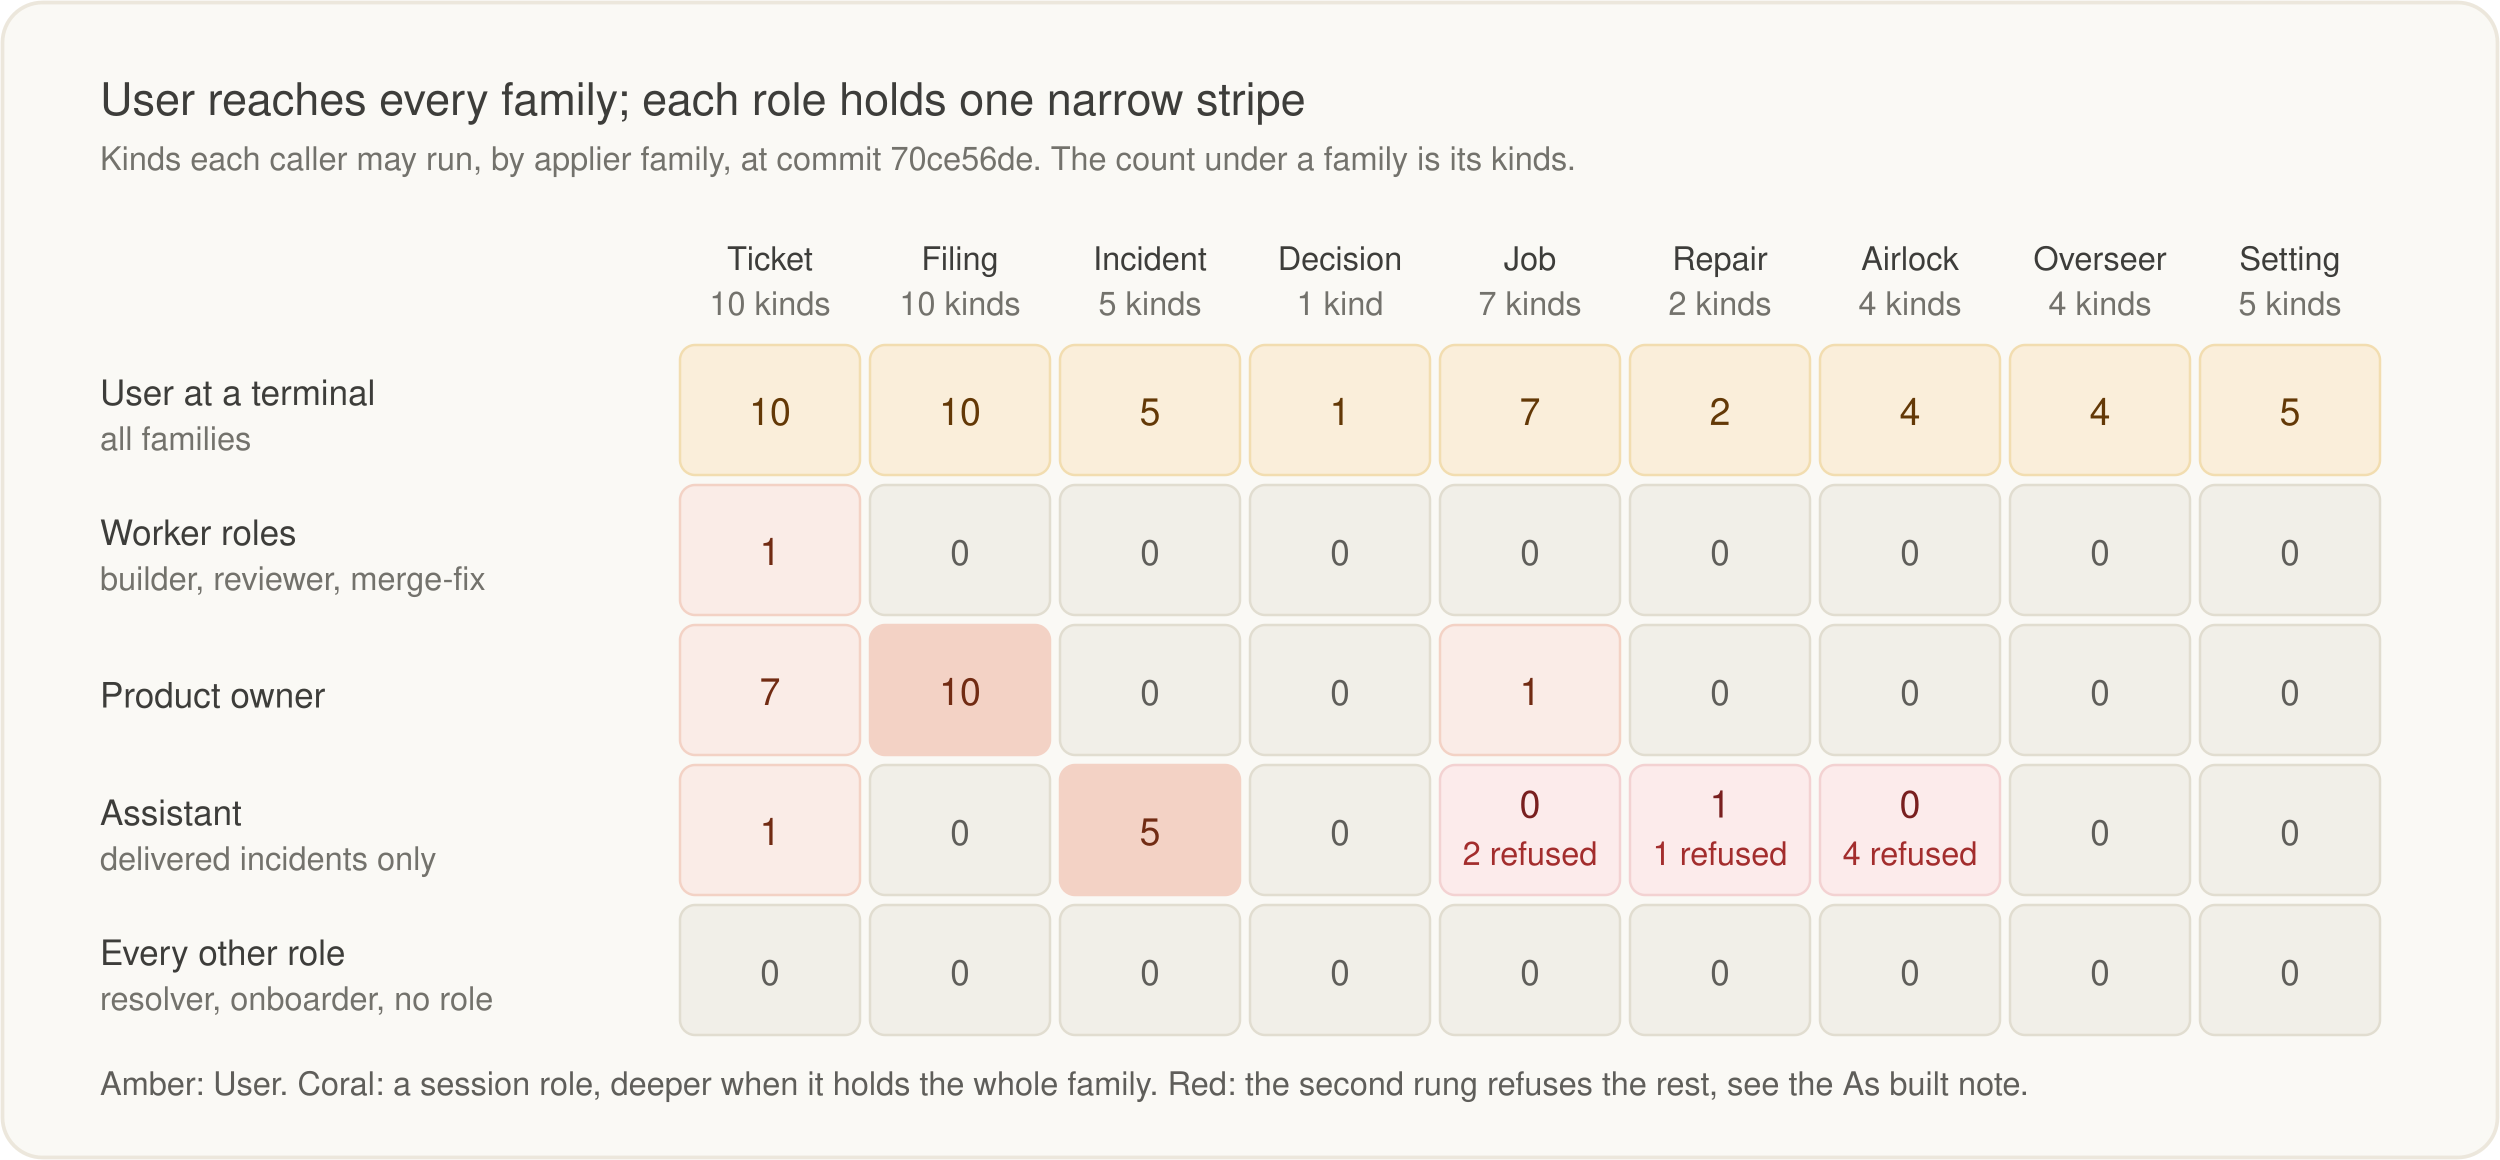
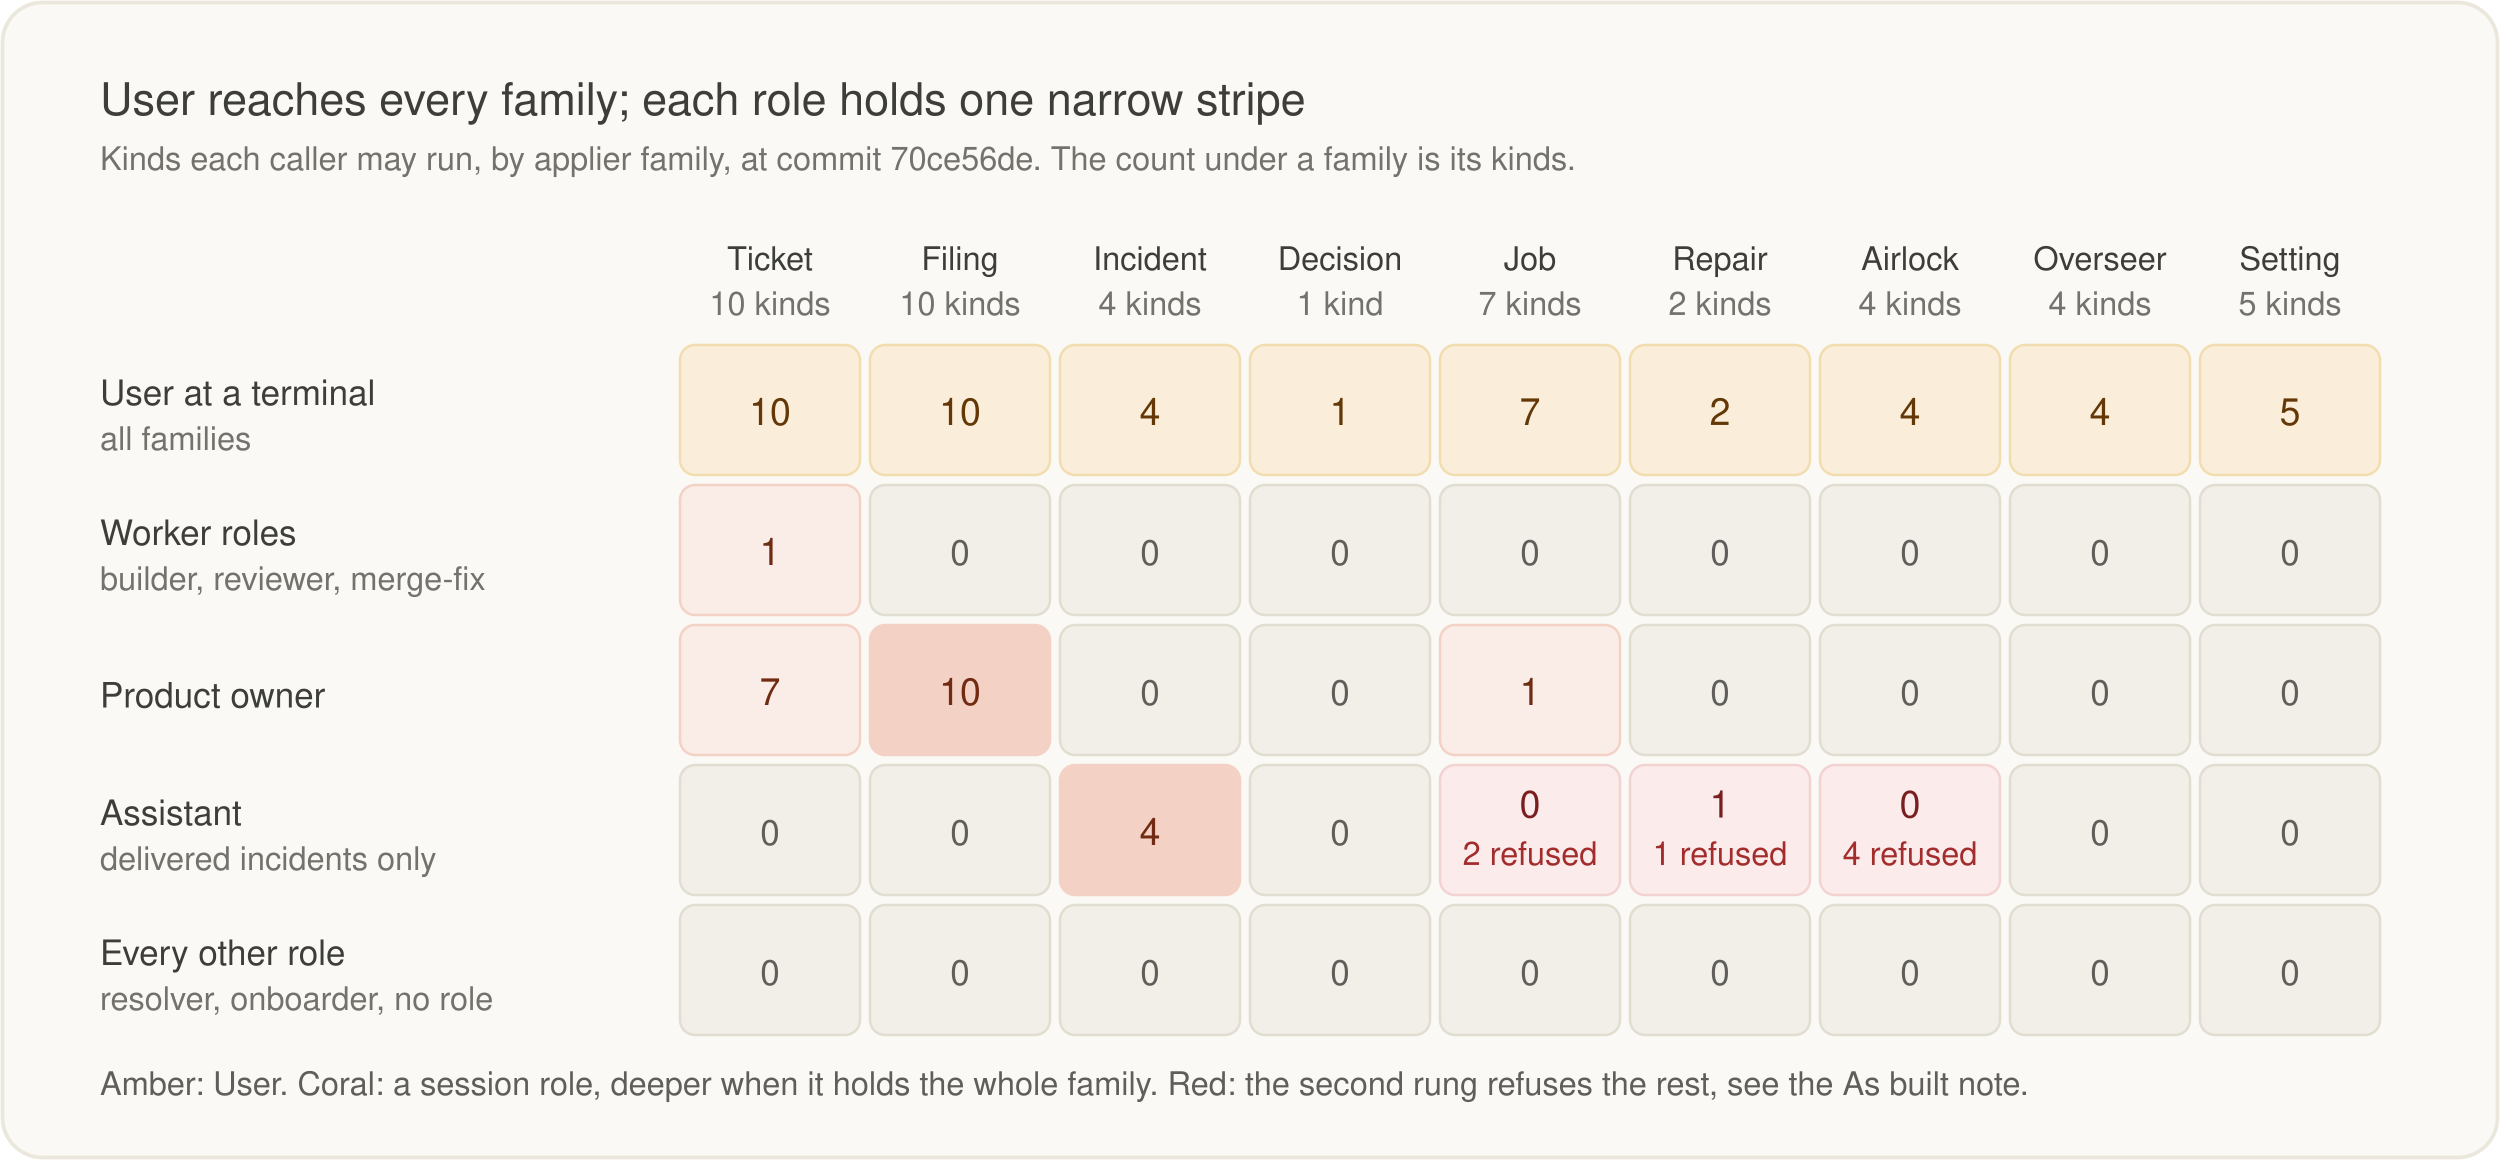
<svg xmlns="http://www.w3.org/2000/svg" width="1000" height="464" viewBox="0 0 1000 464" role="img" font-family="-apple-system,BlinkMacSystemFont,'Segoe UI',Helvetica,Arial,sans-serif">
  <defs>
    <marker id="ah" markerWidth="9" markerHeight="9" refX="6" refY="4.5" orient="auto">
      <path d="M0,0 L8,4.5 L0,9 z" fill="#73726c" />
    </marker>
  </defs>
  <rect x="1" y="1" width="998" height="462" rx="16" fill="#FAF9F5" stroke="#ECE7DC" stroke-width="1.5" />
  <text x="40" y="46" font-size="18" font-weight="500" fill="#3d3d3a" text-anchor="start">User reaches every family; each role holds one narrow stripe</text>
  <text x="40" y="68" font-size="13" fill="#73726c" text-anchor="start">Kinds each caller may run, by applier family, at commit 70ce56de. The count under a family is its kinds.</text>
  <text x="308.0" y="108" font-size="13" font-weight="500" fill="#3d3d3a" text-anchor="middle">Ticket</text>
  <text x="308.0" y="126" font-size="13" fill="#73726c" text-anchor="middle">10 kinds</text>
  <text x="384.0" y="108" font-size="13" font-weight="500" fill="#3d3d3a" text-anchor="middle">Filing</text>
  <text x="384.0" y="126" font-size="13" fill="#73726c" text-anchor="middle">10 kinds</text>
  <text x="460.0" y="108" font-size="13" font-weight="500" fill="#3d3d3a" text-anchor="middle">Incident</text>
-   <text x="460.0" y="126" font-size="13" fill="#73726c" text-anchor="middle">5 kinds</text>
+   <text x="460.0" y="126" font-size="13" fill="#73726c" text-anchor="middle">4 kinds</text>
  <text x="536.0" y="108" font-size="13" font-weight="500" fill="#3d3d3a" text-anchor="middle">Decision</text>
  <text x="536.0" y="126" font-size="13" fill="#73726c" text-anchor="middle">1 kind</text>
  <text x="612.0" y="108" font-size="13" font-weight="500" fill="#3d3d3a" text-anchor="middle">Job</text>
  <text x="612.0" y="126" font-size="13" fill="#73726c" text-anchor="middle">7 kinds</text>
  <text x="688.0" y="108" font-size="13" font-weight="500" fill="#3d3d3a" text-anchor="middle">Repair</text>
  <text x="688.0" y="126" font-size="13" fill="#73726c" text-anchor="middle">2 kinds</text>
  <text x="764.0" y="108" font-size="13" font-weight="500" fill="#3d3d3a" text-anchor="middle">Airlock</text>
  <text x="764.0" y="126" font-size="13" fill="#73726c" text-anchor="middle">4 kinds</text>
  <text x="840.0" y="108" font-size="13" font-weight="500" fill="#3d3d3a" text-anchor="middle">Overseer</text>
  <text x="840.0" y="126" font-size="13" fill="#73726c" text-anchor="middle">4 kinds</text>
  <text x="916.0" y="108" font-size="13" font-weight="500" fill="#3d3d3a" text-anchor="middle">Setting</text>
  <text x="916.0" y="126" font-size="13" fill="#73726c" text-anchor="middle">5 kinds</text>
  <text x="40" y="162" font-size="14" font-weight="500" fill="#3d3d3a" text-anchor="start">User at a terminal</text>
  <text x="40" y="180" font-size="13" fill="#73726c" text-anchor="start">all families</text>
  <rect x="272" y="138" width="72" height="52" rx="6" fill="#FAEEDA" stroke="#F2DDB0" />
  <text x="308.0" y="170" font-size="15" font-weight="500" fill="#633806" text-anchor="middle">10</text>
  <rect x="348" y="138" width="72" height="52" rx="6" fill="#FAEEDA" stroke="#F2DDB0" />
  <text x="384.0" y="170" font-size="15" font-weight="500" fill="#633806" text-anchor="middle">10</text>
  <rect x="424" y="138" width="72" height="52" rx="6" fill="#FAEEDA" stroke="#F2DDB0" />
-   <text x="460.0" y="170" font-size="15" font-weight="500" fill="#633806" text-anchor="middle">5</text>
+   <text x="460.0" y="170" font-size="15" font-weight="500" fill="#633806" text-anchor="middle">4</text>
  <rect x="500" y="138" width="72" height="52" rx="6" fill="#FAEEDA" stroke="#F2DDB0" />
  <text x="536.0" y="170" font-size="15" font-weight="500" fill="#633806" text-anchor="middle">1</text>
  <rect x="576" y="138" width="72" height="52" rx="6" fill="#FAEEDA" stroke="#F2DDB0" />
  <text x="612.0" y="170" font-size="15" font-weight="500" fill="#633806" text-anchor="middle">7</text>
  <rect x="652" y="138" width="72" height="52" rx="6" fill="#FAEEDA" stroke="#F2DDB0" />
  <text x="688.0" y="170" font-size="15" font-weight="500" fill="#633806" text-anchor="middle">2</text>
  <rect x="728" y="138" width="72" height="52" rx="6" fill="#FAEEDA" stroke="#F2DDB0" />
  <text x="764.0" y="170" font-size="15" font-weight="500" fill="#633806" text-anchor="middle">4</text>
  <rect x="804" y="138" width="72" height="52" rx="6" fill="#FAEEDA" stroke="#F2DDB0" />
  <text x="840.0" y="170" font-size="15" font-weight="500" fill="#633806" text-anchor="middle">4</text>
  <rect x="880" y="138" width="72" height="52" rx="6" fill="#FAEEDA" stroke="#F2DDB0" />
  <text x="916.0" y="170" font-size="15" font-weight="500" fill="#633806" text-anchor="middle">5</text>
  <text x="40" y="218" font-size="14" font-weight="500" fill="#3d3d3a" text-anchor="start">Worker roles</text>
  <text x="40" y="236" font-size="13" fill="#73726c" text-anchor="start">builder, reviewer, merge-fix</text>
  <rect x="272" y="194" width="72" height="52" rx="6" fill="#FAECE7" stroke="#F3D2C5" />
  <text x="308.0" y="226" font-size="15" font-weight="500" fill="#712B13" text-anchor="middle">1</text>
  <rect x="348" y="194" width="72" height="52" rx="6" fill="#F1EFE8" stroke="#E1DDD0" />
  <text x="384.0" y="226" font-size="14" fill="#5F5E5A" text-anchor="middle">0</text>
  <rect x="424" y="194" width="72" height="52" rx="6" fill="#F1EFE8" stroke="#E1DDD0" />
  <text x="460.0" y="226" font-size="14" fill="#5F5E5A" text-anchor="middle">0</text>
  <rect x="500" y="194" width="72" height="52" rx="6" fill="#F1EFE8" stroke="#E1DDD0" />
  <text x="536.0" y="226" font-size="14" fill="#5F5E5A" text-anchor="middle">0</text>
  <rect x="576" y="194" width="72" height="52" rx="6" fill="#F1EFE8" stroke="#E1DDD0" />
  <text x="612.0" y="226" font-size="14" fill="#5F5E5A" text-anchor="middle">0</text>
  <rect x="652" y="194" width="72" height="52" rx="6" fill="#F1EFE8" stroke="#E1DDD0" />
  <text x="688.0" y="226" font-size="14" fill="#5F5E5A" text-anchor="middle">0</text>
  <rect x="728" y="194" width="72" height="52" rx="6" fill="#F1EFE8" stroke="#E1DDD0" />
  <text x="764.0" y="226" font-size="14" fill="#5F5E5A" text-anchor="middle">0</text>
  <rect x="804" y="194" width="72" height="52" rx="6" fill="#F1EFE8" stroke="#E1DDD0" />
  <text x="840.0" y="226" font-size="14" fill="#5F5E5A" text-anchor="middle">0</text>
  <rect x="880" y="194" width="72" height="52" rx="6" fill="#F1EFE8" stroke="#E1DDD0" />
  <text x="916.0" y="226" font-size="14" fill="#5F5E5A" text-anchor="middle">0</text>
  <text x="40" y="283" font-size="14" font-weight="500" fill="#3d3d3a" text-anchor="start">Product owner</text>
  <rect x="272" y="250" width="72" height="52" rx="6" fill="#FAECE7" stroke="#F3D2C5" />
  <text x="308.0" y="282" font-size="15" font-weight="500" fill="#712B13" text-anchor="middle">7</text>
  <rect x="348" y="250" width="72" height="52" rx="6" fill="#F3D2C5" stroke="#F3D2C5" />
  <text x="384.0" y="282" font-size="15" font-weight="500" fill="#712B13" text-anchor="middle">10</text>
  <rect x="424" y="250" width="72" height="52" rx="6" fill="#F1EFE8" stroke="#E1DDD0" />
  <text x="460.0" y="282" font-size="14" fill="#5F5E5A" text-anchor="middle">0</text>
  <rect x="500" y="250" width="72" height="52" rx="6" fill="#F1EFE8" stroke="#E1DDD0" />
  <text x="536.0" y="282" font-size="14" fill="#5F5E5A" text-anchor="middle">0</text>
  <rect x="576" y="250" width="72" height="52" rx="6" fill="#FAECE7" stroke="#F3D2C5" />
  <text x="612.0" y="282" font-size="15" font-weight="500" fill="#712B13" text-anchor="middle">1</text>
  <rect x="652" y="250" width="72" height="52" rx="6" fill="#F1EFE8" stroke="#E1DDD0" />
  <text x="688.0" y="282" font-size="14" fill="#5F5E5A" text-anchor="middle">0</text>
  <rect x="728" y="250" width="72" height="52" rx="6" fill="#F1EFE8" stroke="#E1DDD0" />
  <text x="764.0" y="282" font-size="14" fill="#5F5E5A" text-anchor="middle">0</text>
  <rect x="804" y="250" width="72" height="52" rx="6" fill="#F1EFE8" stroke="#E1DDD0" />
  <text x="840.0" y="282" font-size="14" fill="#5F5E5A" text-anchor="middle">0</text>
  <rect x="880" y="250" width="72" height="52" rx="6" fill="#F1EFE8" stroke="#E1DDD0" />
  <text x="916.0" y="282" font-size="14" fill="#5F5E5A" text-anchor="middle">0</text>
  <text x="40" y="330" font-size="14" font-weight="500" fill="#3d3d3a" text-anchor="start">Assistant</text>
  <text x="40" y="348" font-size="13" fill="#73726c" text-anchor="start">delivered incidents only</text>
-   <rect x="272" y="306" width="72" height="52" rx="6" fill="#FAECE7" stroke="#F3D2C5" />
-   <text x="308.0" y="338" font-size="15" font-weight="500" fill="#712B13" text-anchor="middle">1</text>
+   <rect x="272" y="306" width="72" height="52" rx="6" fill="#F1EFE8" stroke="#E1DDD0" />
+   <text x="308.0" y="338" font-size="14" fill="#5F5E5A" text-anchor="middle">0</text>
  <rect x="348" y="306" width="72" height="52" rx="6" fill="#F1EFE8" stroke="#E1DDD0" />
  <text x="384.0" y="338" font-size="14" fill="#5F5E5A" text-anchor="middle">0</text>
  <rect x="424" y="306" width="72" height="52" rx="6" fill="#F3D2C5" stroke="#F3D2C5" />
-   <text x="460.0" y="338" font-size="15" font-weight="500" fill="#712B13" text-anchor="middle">5</text>
+   <text x="460.0" y="338" font-size="15" font-weight="500" fill="#712B13" text-anchor="middle">4</text>
  <rect x="500" y="306" width="72" height="52" rx="6" fill="#F1EFE8" stroke="#E1DDD0" />
  <text x="536.0" y="338" font-size="14" fill="#5F5E5A" text-anchor="middle">0</text>
  <rect x="576" y="306" width="72" height="52" rx="6" fill="#FCEBEB" stroke="#F3D2D2" />
  <text x="612.0" y="327" font-size="15" font-weight="500" fill="#791F1F" text-anchor="middle">0</text>
  <text x="612.0" y="346" font-size="13" fill="#A32D2D" text-anchor="middle">2 refused</text>
  <rect x="652" y="306" width="72" height="52" rx="6" fill="#FCEBEB" stroke="#F3D2D2" />
  <text x="688.0" y="327" font-size="15" font-weight="500" fill="#791F1F" text-anchor="middle">1</text>
  <text x="688.0" y="346" font-size="13" fill="#A32D2D" text-anchor="middle">1 refused</text>
  <rect x="728" y="306" width="72" height="52" rx="6" fill="#FCEBEB" stroke="#F3D2D2" />
  <text x="764.0" y="327" font-size="15" font-weight="500" fill="#791F1F" text-anchor="middle">0</text>
  <text x="764.0" y="346" font-size="13" fill="#A32D2D" text-anchor="middle">4 refused</text>
  <rect x="804" y="306" width="72" height="52" rx="6" fill="#F1EFE8" stroke="#E1DDD0" />
  <text x="840.0" y="338" font-size="14" fill="#5F5E5A" text-anchor="middle">0</text>
  <rect x="880" y="306" width="72" height="52" rx="6" fill="#F1EFE8" stroke="#E1DDD0" />
  <text x="916.0" y="338" font-size="14" fill="#5F5E5A" text-anchor="middle">0</text>
  <text x="40" y="386" font-size="14" font-weight="500" fill="#3d3d3a" text-anchor="start">Every other role</text>
  <text x="40" y="404" font-size="13" fill="#73726c" text-anchor="start">resolver, onboarder, no role</text>
  <rect x="272" y="362" width="72" height="52" rx="6" fill="#F1EFE8" stroke="#E1DDD0" />
  <text x="308.0" y="394" font-size="14" fill="#5F5E5A" text-anchor="middle">0</text>
  <rect x="348" y="362" width="72" height="52" rx="6" fill="#F1EFE8" stroke="#E1DDD0" />
  <text x="384.0" y="394" font-size="14" fill="#5F5E5A" text-anchor="middle">0</text>
  <rect x="424" y="362" width="72" height="52" rx="6" fill="#F1EFE8" stroke="#E1DDD0" />
  <text x="460.0" y="394" font-size="14" fill="#5F5E5A" text-anchor="middle">0</text>
  <rect x="500" y="362" width="72" height="52" rx="6" fill="#F1EFE8" stroke="#E1DDD0" />
  <text x="536.0" y="394" font-size="14" fill="#5F5E5A" text-anchor="middle">0</text>
  <rect x="576" y="362" width="72" height="52" rx="6" fill="#F1EFE8" stroke="#E1DDD0" />
  <text x="612.0" y="394" font-size="14" fill="#5F5E5A" text-anchor="middle">0</text>
  <rect x="652" y="362" width="72" height="52" rx="6" fill="#F1EFE8" stroke="#E1DDD0" />
  <text x="688.0" y="394" font-size="14" fill="#5F5E5A" text-anchor="middle">0</text>
  <rect x="728" y="362" width="72" height="52" rx="6" fill="#F1EFE8" stroke="#E1DDD0" />
  <text x="764.0" y="394" font-size="14" fill="#5F5E5A" text-anchor="middle">0</text>
  <rect x="804" y="362" width="72" height="52" rx="6" fill="#F1EFE8" stroke="#E1DDD0" />
  <text x="840.0" y="394" font-size="14" fill="#5F5E5A" text-anchor="middle">0</text>
  <rect x="880" y="362" width="72" height="52" rx="6" fill="#F1EFE8" stroke="#E1DDD0" />
  <text x="916.0" y="394" font-size="14" fill="#5F5E5A" text-anchor="middle">0</text>
  <text x="40" y="438" font-size="13" fill="#5F5E5A" text-anchor="start">Amber: User. Coral: a session role, deeper when it holds the whole family. Red: the second rung refuses the rest, see the As built note.</text>
</svg>
